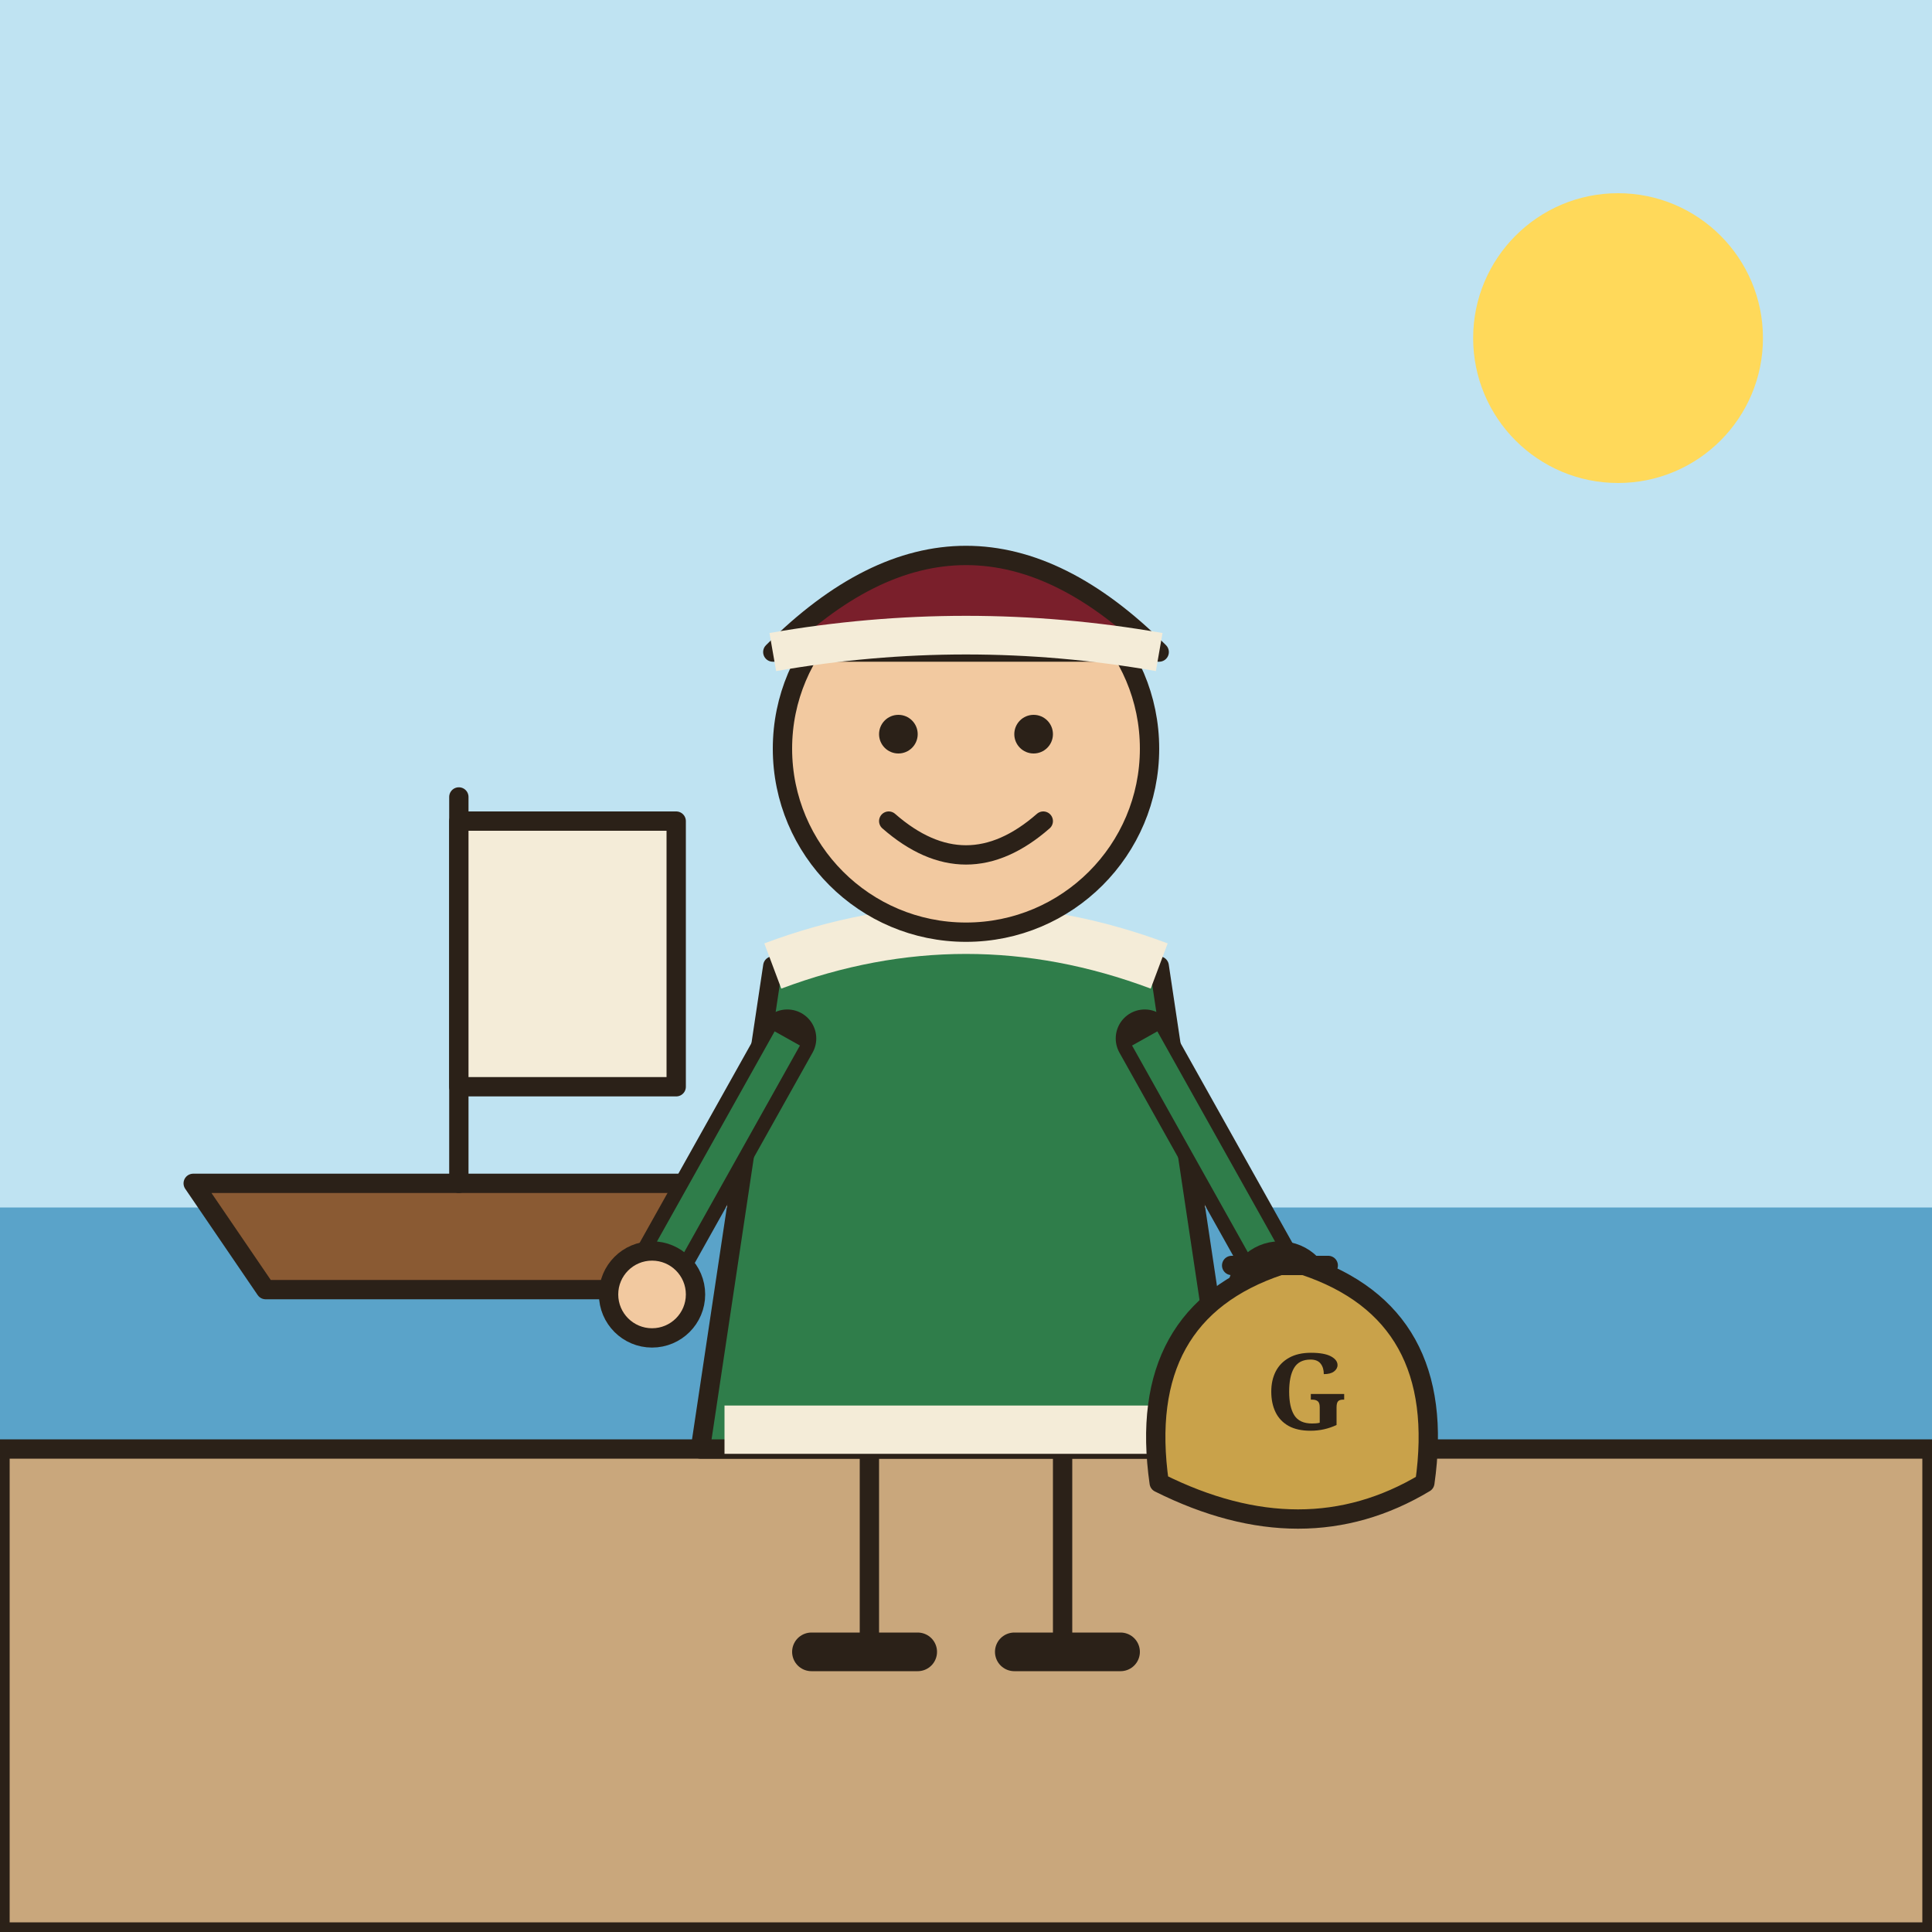
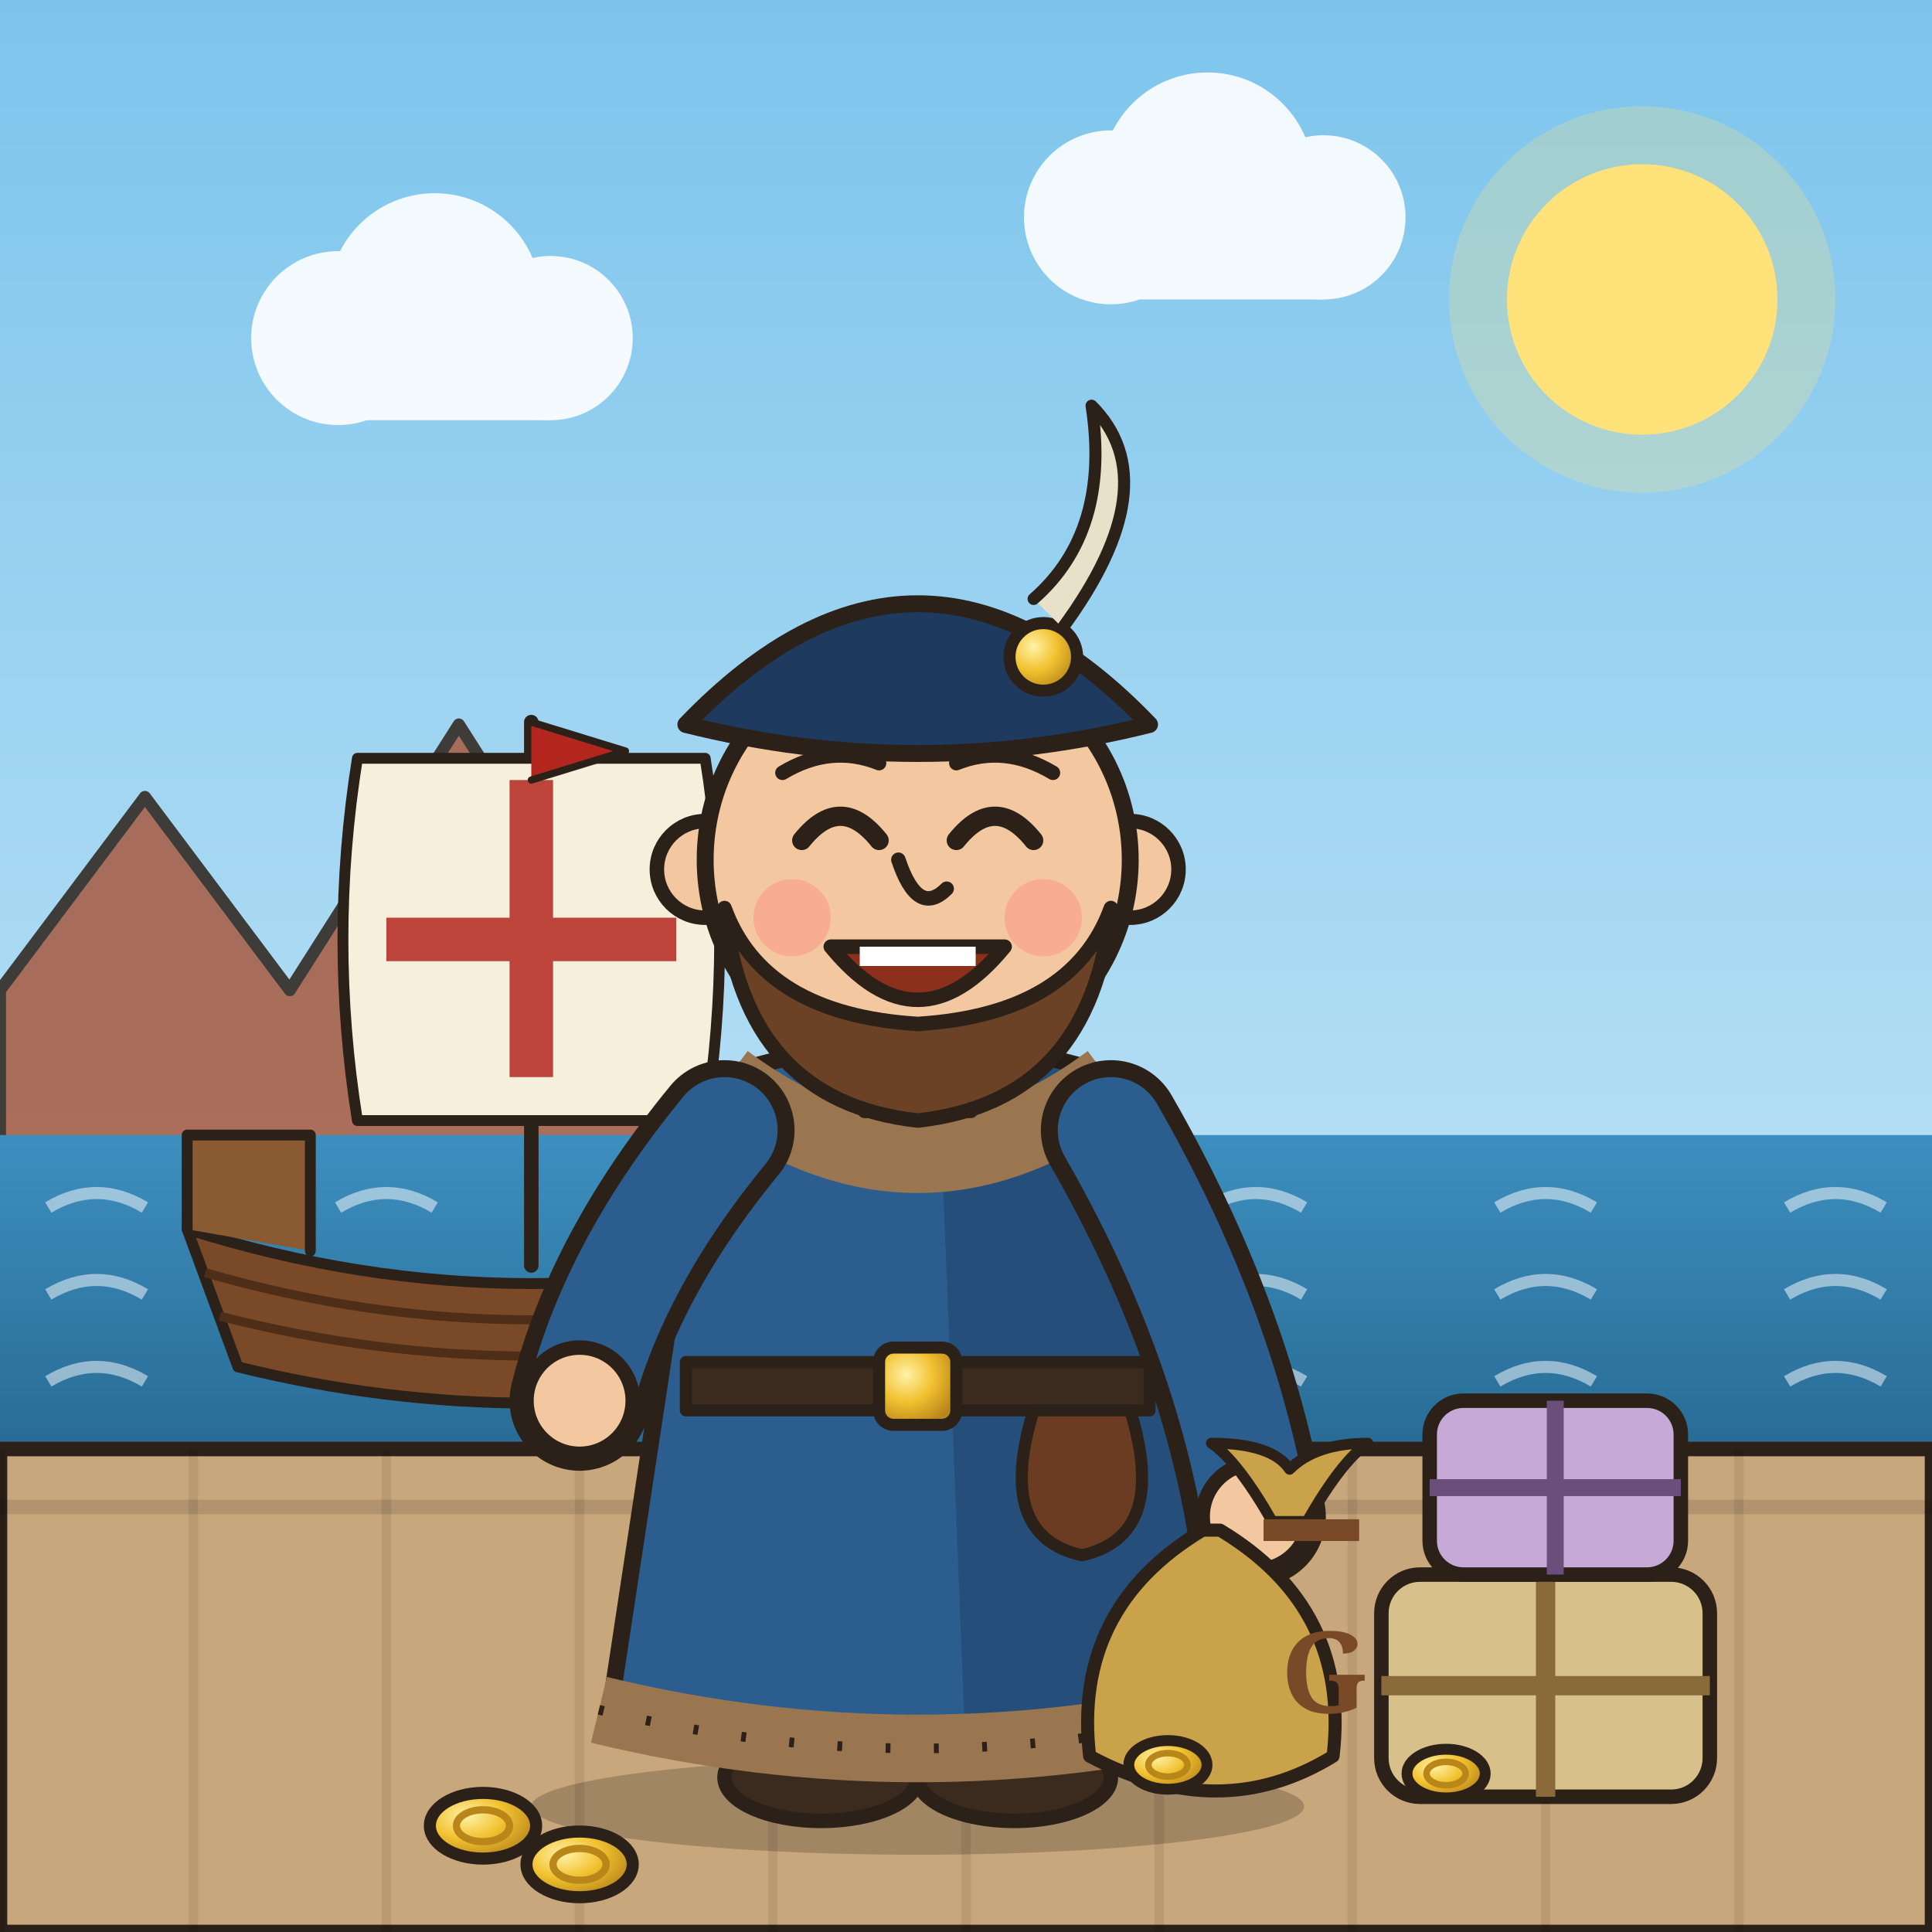
<svg xmlns="http://www.w3.org/2000/svg" viewBox="0 0 400 400" role="img" aria-label="Reicher Fernhändler">
-   <rect width="400" height="400" fill="#bfe3f2" />
-   <circle cx="335" cy="70" r="30" fill="#ffd95a" />
-   <rect y="250" width="400" height="60" fill="#5aa3c9" />
-   <path d="M40 245 h110 l-15 22 h-80 z" fill="#8a5a33" stroke="#2b2118" stroke-width="4" stroke-linejoin="round" stroke-linecap="round" />
-   <path d="M95 245 v-80" stroke="#2b2118" stroke-width="4" stroke-linejoin="round" stroke-linecap="round" />
-   <path d="M95 170 h45 v55 h-45 z" fill="#f4ecd8" stroke="#2b2118" stroke-width="4" stroke-linejoin="round" stroke-linecap="round" />
-   <rect y="300" width="400" height="100" fill="#c9a77c" stroke="#2b2118" stroke-width="4" stroke-linejoin="round" stroke-linecap="round" />
-   <path d="M180 290 v50 M220 290 v50" stroke="#2b2118" stroke-width="4" stroke-linejoin="round" stroke-linecap="round" />
-   <path d="M168 342 h22 M210 342 h22" stroke="#2b2118" stroke-linejoin="round" stroke-linecap="round" stroke-width="8" />
-   <path d="M160 200 Q200 185 240 200 L255 300 H145 Z" fill="#2f7d4a" stroke="#2b2118" stroke-width="4" stroke-linejoin="round" stroke-linecap="round" />
-   <path d="M150 296 H250" stroke="#f4ecd8" stroke-width="10" />
-   <path d="M160 200 Q200 185 240 200" stroke="#f4ecd8" stroke-width="10" fill="none" />
-   <path d="M163 215 L135 265 M237 215 L265 265" stroke="#2b2118" stroke-linejoin="round" stroke-linecap="round" stroke-width="12" />
-   <path d="M163 215 L135 265 M237 215 L265 265" stroke="#2f7d4a" stroke-width="6" />
-   <circle cx="135" cy="268" r="9" fill="#f2c9a0" stroke="#2b2118" stroke-width="4" stroke-linejoin="round" stroke-linecap="round" />
-   <circle cx="265" cy="268" r="9" fill="#f2c9a0" stroke="#2b2118" stroke-width="4" stroke-linejoin="round" stroke-linecap="round" />
-   <circle cx="200" cy="155" r="38" fill="#f2c9a0" stroke="#2b2118" stroke-width="4" stroke-linejoin="round" stroke-linecap="round" />
-   <circle cx="186" cy="152" r="4" fill="#2b2118" />
-   <circle cx="214" cy="152" r="4" fill="#2b2118" />
-   <path d="M184 170 Q200 184 216 170" stroke="#2b2118" stroke-width="4" stroke-linejoin="round" stroke-linecap="round" fill="none" />
-   <path d="M160 135 Q200 95 240 135 Z" fill="#7a1f2b" stroke="#2b2118" stroke-width="4" stroke-linejoin="round" stroke-linecap="round" />
-   <path d="M160 135 Q200 128 240 135" stroke="#f4ecd8" stroke-width="8" fill="none" />
-   <path d="M265 262 q-30 10 -25 45 q30 15 55 0 q5 -35 -25 -45 z" fill="#c9a24a" stroke="#2b2118" stroke-width="4" stroke-linejoin="round" stroke-linecap="round" />
-   <path d="M255 262 h20" stroke="#2b2118" stroke-width="4" stroke-linejoin="round" stroke-linecap="round" />
-   <text x="262" y="296" font-size="22" font-family="Georgia" font-weight="bold" fill="#2b2118">G</text>
+   <defs>
+     <linearGradient id="tag" x1="0" y1="0" x2="0" y2="1">
+       <stop offset="0" stop-color="#7cc4ec" />
+       <stop offset="1" stop-color="#d9f0fb" />
+     </linearGradient>
+     <linearGradient id="grau" x1="0" y1="0" x2="0" y2="1">
+       <stop offset="0" stop-color="#5d5a6e" />
+       <stop offset="1" stop-color="#a9a6b3" />
+     </linearGradient>
+     <linearGradient id="wasser" x1="0" y1="0" x2="0" y2="1">
+       <stop offset="0" stop-color="#3d8fbf" />
+       <stop offset="1" stop-color="#25668f" />
+     </linearGradient>
+     <linearGradient id="wasser_grau" x1="0" y1="0" x2="0" y2="1">
+       <stop offset="0" stop-color="#5f7c8c" />
+       <stop offset="1" stop-color="#3f5866" />
+     </linearGradient>
+     <radialGradient id="gold" cx=".35" cy=".35" r=".7">
+       <stop offset="0" stop-color="#fff2a8" />
+       <stop offset=".5" stop-color="#f2c230" />
+       <stop offset="1" stop-color="#b9861a" />
+     </radialGradient>
+   </defs>
+   <clipPath id="r">
+     <rect width="400" height="400" rx="0" />
+   </clipPath>
+   <g clip-path="url(#r)">
+     <rect width="400" height="400" fill="url(#tag)" />
+     <circle cx="340" cy="62" r="28" fill="#ffe27a" />
+     <circle cx="340" cy="62" r="40" fill="#ffe27a" opacity=".25" />
+     <g fill="#fff" opacity=".9">
+       <circle cx="70" cy="70" r="18" />
+       <circle cx="90" cy="62" r="22" />
+       <circle cx="114" cy="70" r="17" />
+       <rect x="70" y="70" width="44" height="17" />
+     </g>
+     <g fill="#fff" opacity=".9">
+       <circle cx="230" cy="45" r="18" />
+       <circle cx="250" cy="37" r="22" />
+       <circle cx="274" cy="45" r="17" />
+       <rect x="230" y="45" width="44" height="17" />
+     </g>
+     <path d="M0 205 l30 -40 l30 40 l35 -55 l35 55 h10 v40 h-140 z" fill="#a85a40" stroke="#2b2118" stroke-width="2.5" stroke-linejoin="round" stroke-linecap="round" opacity=".85" />
+     <rect y="235" width="400" height="75" fill="url(#wasser)" />
+     <path d="M10 250 q10 -6 20 0" stroke="#fff" stroke-opacity=".5" stroke-width="2.5" fill="none" />
+     <path d="M70 250 q10 -6 20 0" stroke="#fff" stroke-opacity=".5" stroke-width="2.5" fill="none" />
+     <path d="M130 250 q10 -6 20 0" stroke="#fff" stroke-opacity=".5" stroke-width="2.5" fill="none" />
+     <path d="M190 250 q10 -6 20 0" stroke="#fff" stroke-opacity=".5" stroke-width="2.5" fill="none" />
+     <path d="M250 250 q10 -6 20 0" stroke="#fff" stroke-opacity=".5" stroke-width="2.5" fill="none" />
+     <path d="M310 250 q10 -6 20 0" stroke="#fff" stroke-opacity=".5" stroke-width="2.5" fill="none" />
+     <path d="M370 250 q10 -6 20 0" stroke="#fff" stroke-opacity=".5" stroke-width="2.5" fill="none" />
+     <path d="M10 268 q10 -6 20 0" stroke="#fff" stroke-opacity=".5" stroke-width="2.5" fill="none" />
+     <path d="M70 268 q10 -6 20 0" stroke="#fff" stroke-opacity=".5" stroke-width="2.5" fill="none" />
+     <path d="M130 268 q10 -6 20 0" stroke="#fff" stroke-opacity=".5" stroke-width="2.5" fill="none" />
+     <path d="M190 268 q10 -6 20 0" stroke="#fff" stroke-opacity=".5" stroke-width="2.5" fill="none" />
+     <path d="M250 268 q10 -6 20 0" stroke="#fff" stroke-opacity=".5" stroke-width="2.5" fill="none" />
+     <path d="M310 268 q10 -6 20 0" stroke="#fff" stroke-opacity=".5" stroke-width="2.5" fill="none" />
+     <path d="M370 268 q10 -6 20 0" stroke="#fff" stroke-opacity=".5" stroke-width="2.5" fill="none" />
+     <path d="M10 286 q10 -6 20 0" stroke="#fff" stroke-opacity=".5" stroke-width="2.5" fill="none" />
+     <path d="M70 286 q10 -6 20 0" stroke="#fff" stroke-opacity=".5" stroke-width="2.5" fill="none" />
+     <path d="M130 286 q10 -6 20 0" stroke="#fff" stroke-opacity=".5" stroke-width="2.5" fill="none" />
+     <path d="M190 286 q10 -6 20 0" stroke="#fff" stroke-opacity=".5" stroke-width="2.5" fill="none" />
+     <path d="M250 286 q10 -6 20 0" stroke="#fff" stroke-opacity=".5" stroke-width="2.5" fill="none" />
+     <path d="M310 286 q10 -6 20 0" stroke="#fff" stroke-opacity=".5" stroke-width="2.5" fill="none" />
+     <path d="M370 286 q10 -6 20 0" stroke="#fff" stroke-opacity=".5" stroke-width="2.5" fill="none" />
+     <g transform="translate(110 262) scale(0.75)">
+       <path d="M0 -150 V0" stroke="#2b2118" stroke-width="4" stroke-linejoin="round" stroke-linecap="round" />
+       <path d="M-48 -140 h96 q8 50 0 100 h-96 q-8 -50 0 -100 z" fill="#f6efdc" stroke="#2b2118" stroke-width="3" stroke-linejoin="round" stroke-linecap="round" />
+       <path d="M-6 -134 h12 v82 h-12 z M-40 -96 h80 v12 h-80 z" fill="#b3261e" opacity=".85" />
+       <path d="M-95 -10 q95 30 190 0 l-14 38 q-81 20 -162 0 z" fill="#7a4a28" stroke="#2b2118" stroke-width="3" stroke-linejoin="round" stroke-linecap="round" />
+       <path d="M-90 2 q90 26 180 0 M-86 14 q86 22 172 0" stroke="#4e2e17" stroke-width="2.5" fill="none" />
+       <path d="M-95 -10 v-26 h34 v32 M95 -10 v-30 h-30 v34" fill="#8a5a33" stroke="#2b2118" stroke-width="3" stroke-linejoin="round" stroke-linecap="round" />
+       <path d="M0 -150 l26 8 l-26 8" fill="#b3261e" stroke="#2b2118" stroke-width="2" stroke-linejoin="round" stroke-linecap="round" />
+     </g>
+     <rect y="300" width="400" height="100" fill="#c9a77c" stroke="#2b2118" stroke-width="3" stroke-linejoin="round" stroke-linecap="round" />
+     <path d="M0 300 v100" stroke="#000" stroke-opacity=".08" stroke-width="2" />
+     <path d="M40 300 v100" stroke="#000" stroke-opacity=".08" stroke-width="2" />
+     <path d="M80 300 v100" stroke="#000" stroke-opacity=".08" stroke-width="2" />
+     <path d="M120 300 v100" stroke="#000" stroke-opacity=".08" stroke-width="2" />
+     <path d="M160 300 v100" stroke="#000" stroke-opacity=".08" stroke-width="2" />
+     <path d="M200 300 v100" stroke="#000" stroke-opacity=".08" stroke-width="2" />
+     <path d="M240 300 v100" stroke="#000" stroke-opacity=".08" stroke-width="2" />
+     <path d="M280 300 v100" stroke="#000" stroke-opacity=".08" stroke-width="2" />
+     <path d="M320 300 v100" stroke="#000" stroke-opacity=".08" stroke-width="2" />
+     <path d="M360 300 v100" stroke="#000" stroke-opacity=".08" stroke-width="2" />
+     <path d="M0 312 h400" stroke="#000" stroke-opacity=".12" stroke-width="3" />
+     <g transform="translate(320 372)">
+       <rect x="-34" y="-46" width="68" height="46" rx="8" fill="#d8c08a" stroke="#2b2118" stroke-width="3" stroke-linejoin="round" stroke-linecap="round" />
+       <path d="M-34 -23 h68 M0 -46 v46" stroke="#8a6a3a" stroke-width="4" />
+       <rect x="-24" y="-82" width="52" height="36" rx="7" fill="#c7a9d8" stroke="#2b2118" stroke-width="3" stroke-linejoin="round" stroke-linecap="round" />
+       <path d="M-24 -64 h52 M2 -82 v36" stroke="#6b4e7a" stroke-width="3.5" />
+     </g>
+     <ellipse cx="190" cy="374" rx="80" ry="10" fill="#000" opacity=".2" />
+     <g transform="translate(190 374) scale(1.0)">
+       <ellipse cx="-20" cy="-6" rx="20" ry="9" fill="#3b2a1e" stroke="#2b2118" stroke-width="3" stroke-linejoin="round" stroke-linecap="round" />
+       <ellipse cx="20" cy="-6" rx="20" ry="9" fill="#3b2a1e" stroke="#2b2118" stroke-width="3" stroke-linejoin="round" stroke-linecap="round" />
+       <path d="M-44 -150 Q0 -166 44 -150 L64 -18 Q0 -6 -64 -18 Z" fill="#2c5d8f" stroke="#2b2118" stroke-width="3.5" stroke-linejoin="round" stroke-linecap="round" />
+       <path d="M4 -160 Q30 -158 44 -150 L64 -18 Q34 -10 10 -9 Z" fill="#000" opacity=".15" />
+       <path d="M-66 -20 Q0 -4 66 -20" stroke="#9a7650" stroke-width="14" fill="none" />
+       <path d="M-66 -20 Q0 -4 66 -20" stroke="#2b2118" stroke-width="2" fill="none" stroke-dasharray="1 9" />
+       <path d="M-40 -150 Q0 -120 40 -150" stroke="#9a7650" stroke-width="16" fill="none" />
+       <rect x="-48" y="-92" width="96" height="10" fill="#3b2a1e" stroke="#2b2118" stroke-width="2.5" stroke-linejoin="round" stroke-linecap="round" />
+       <rect x="-8" y="-95" width="16" height="16" rx="3" fill="url(#gold)" stroke="#2b2118" stroke-width="2.5" stroke-linejoin="round" stroke-linecap="round" />
+       <path d="M24 -82 q-8 26 10 30 q18 -4 10 -30 z" fill="#6b3b22" stroke="#2b2118" stroke-width="2.5" stroke-linejoin="round" stroke-linecap="round" />
+       <path d="M-40 -140 Q-63.0 -112.0 -70 -84" stroke="#2b2118" stroke-width="29" fill="none" stroke-linecap="round" />
+       <path d="M-40 -140 Q-63.0 -112.0 -70 -84" stroke="#2c5d8f" stroke-width="22" fill="none" stroke-linecap="round" />
+       <circle cx="-70" cy="-84" r="11" fill="#f3c8a0" stroke="#2b2118" stroke-width="3" stroke-linejoin="round" stroke-linecap="round" />
+       <path d="M40 -140 Q63.0 -100.0 70 -60" stroke="#2b2118" stroke-width="29" fill="none" stroke-linecap="round" />
+       <path d="M40 -140 Q63.0 -100.0 70 -60" stroke="#2c5d8f" stroke-width="22" fill="none" stroke-linecap="round" />
+       <circle cx="70" cy="-60" r="11" fill="#f3c8a0" stroke="#2b2118" stroke-width="3" stroke-linejoin="round" stroke-linecap="round" />
+       <rect x="-11" y="-160" width="22" height="16" fill="#f3c8a0" stroke="#2b2118" stroke-width="3" stroke-linejoin="round" stroke-linecap="round" />
+       <circle cx="-44" cy="-194" r="10" fill="#f3c8a0" stroke="#2b2118" stroke-width="3" stroke-linejoin="round" stroke-linecap="round" />
+       <circle cx="44" cy="-194" r="10" fill="#f3c8a0" stroke="#2b2118" stroke-width="3" stroke-linejoin="round" stroke-linecap="round" />
+       <circle cx="0" cy="-196" r="44" fill="#f3c8a0" stroke="#2b2118" stroke-width="3.5" stroke-linejoin="round" stroke-linecap="round" />
+       <circle cx="-26" cy="-184" r="8" fill="#ff8a80" opacity=".45" />
+       <circle cx="26" cy="-184" r="8" fill="#ff8a80" opacity=".45" />
+       <path d="M-4 -196 q4 12 10 6" stroke="#2b2118" stroke-width="3" stroke-linejoin="round" stroke-linecap="round" fill="none" />
+       <path d="M-40 -186 q4 40 40 44 q36 -4 40 -44 q-8 22 -40 24 q-32 -2 -40 -24 z" fill="#6b4226" stroke="#2b2118" stroke-width="3" stroke-linejoin="round" stroke-linecap="round" />
+       <path d="M-24 -200 q8 -10 16 0 M8 -200 q8 -10 16 0" stroke="#2b2118" stroke-width="4" stroke-linejoin="round" stroke-linecap="round" fill="none" />
+       <path d="M-28 -214 q10 -6 20 -2 M8 -216 q10 -4 20 2" stroke="#2b2118" stroke-width="3" stroke-linejoin="round" stroke-linecap="round" fill="none" />
+       <path d="M-18 -178 q18 22 36 0 z" fill="#8c2f1b" stroke="#2b2118" stroke-width="3" stroke-linejoin="round" stroke-linecap="round" />
+       <path d="M-12 -176 h24" stroke="#fff" stroke-width="4" />
+       <path d="M-48 -224 q48 -50 96 0 q-48 12 -96 0 z" fill="#1f3a5f" stroke="#2b2118" stroke-width="3.5" stroke-linejoin="round" stroke-linecap="round" />
+       <circle cx="26" cy="-238" r="7" fill="url(#gold)" stroke="#2b2118" stroke-width="2.5" stroke-linejoin="round" stroke-linecap="round" />
+       <path d="M30 -244 q22 -30 6 -46 q4 26 -12 40" fill="#e8e0c8" stroke="#2b2118" stroke-width="2.5" stroke-linejoin="round" stroke-linecap="round" />
+     </g>
+     <g transform="translate(276 360) scale(0.9)">
+       <path d="M-30 -48 q-30 18 -26 52 q30 16 56 0 q4 -34 -26 -52 z" fill="#c9a24a" stroke="#2b2118" stroke-width="3" stroke-linejoin="round" stroke-linecap="round" />
+       <path d="M-14 -50 q-8 -14 -14 -18 q14 0 18 6 q6 -6 18 -6 q-6 4 -14 18 z" fill="#c9a24a" stroke="#2b2118" stroke-width="2.5" stroke-linejoin="round" stroke-linecap="round" />
+       <path d="M-16 -48 h22" stroke="#7a4a28" stroke-width="5" />
+       <text x="-2" y="-6" text-anchor="middle" font-family="Georgia, serif" font-weight="700" font-size="26" fill="#7a4a28">G</text>
+       <ellipse cx="-38" cy="6" rx="9" ry="5.6" fill="url(#gold)" stroke="#2b2118" stroke-width="2.5" stroke-linejoin="round" stroke-linecap="round" />
+       <ellipse cx="-38" cy="6" rx="4.5" ry="2.7" fill="none" stroke="#b9861a" stroke-width="1.5" />
+       <ellipse cx="26" cy="8" rx="9" ry="5.6" fill="url(#gold)" stroke="#2b2118" stroke-width="2.5" stroke-linejoin="round" stroke-linecap="round" />
+       <ellipse cx="26" cy="8" rx="4.5" ry="2.7" fill="none" stroke="#b9861a" stroke-width="1.5" />
+     </g>
+     <ellipse cx="120" cy="386" rx="11" ry="6.8" fill="url(#gold)" stroke="#2b2118" stroke-width="2.5" stroke-linejoin="round" stroke-linecap="round" />
+     <ellipse cx="120" cy="386" rx="5.5" ry="3.3" fill="none" stroke="#b9861a" stroke-width="1.5" />
+     <ellipse cx="100" cy="378" rx="11" ry="6.8" fill="url(#gold)" stroke="#2b2118" stroke-width="2.5" stroke-linejoin="round" stroke-linecap="round" />
+     <ellipse cx="100" cy="378" rx="5.5" ry="3.3" fill="none" stroke="#b9861a" stroke-width="1.5" />
+   </g>
</svg>
